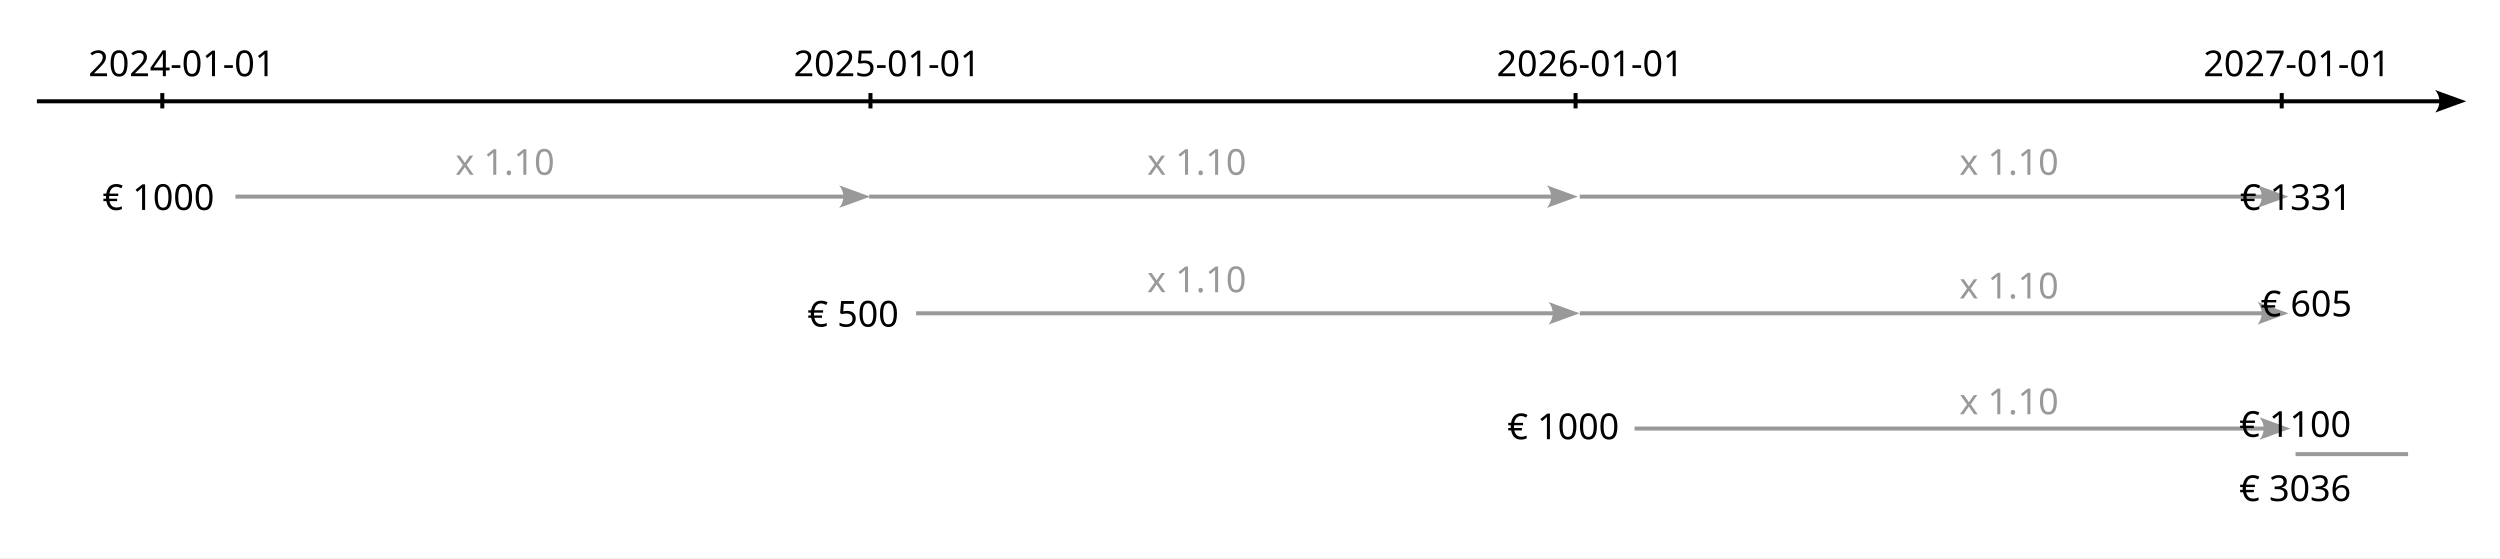
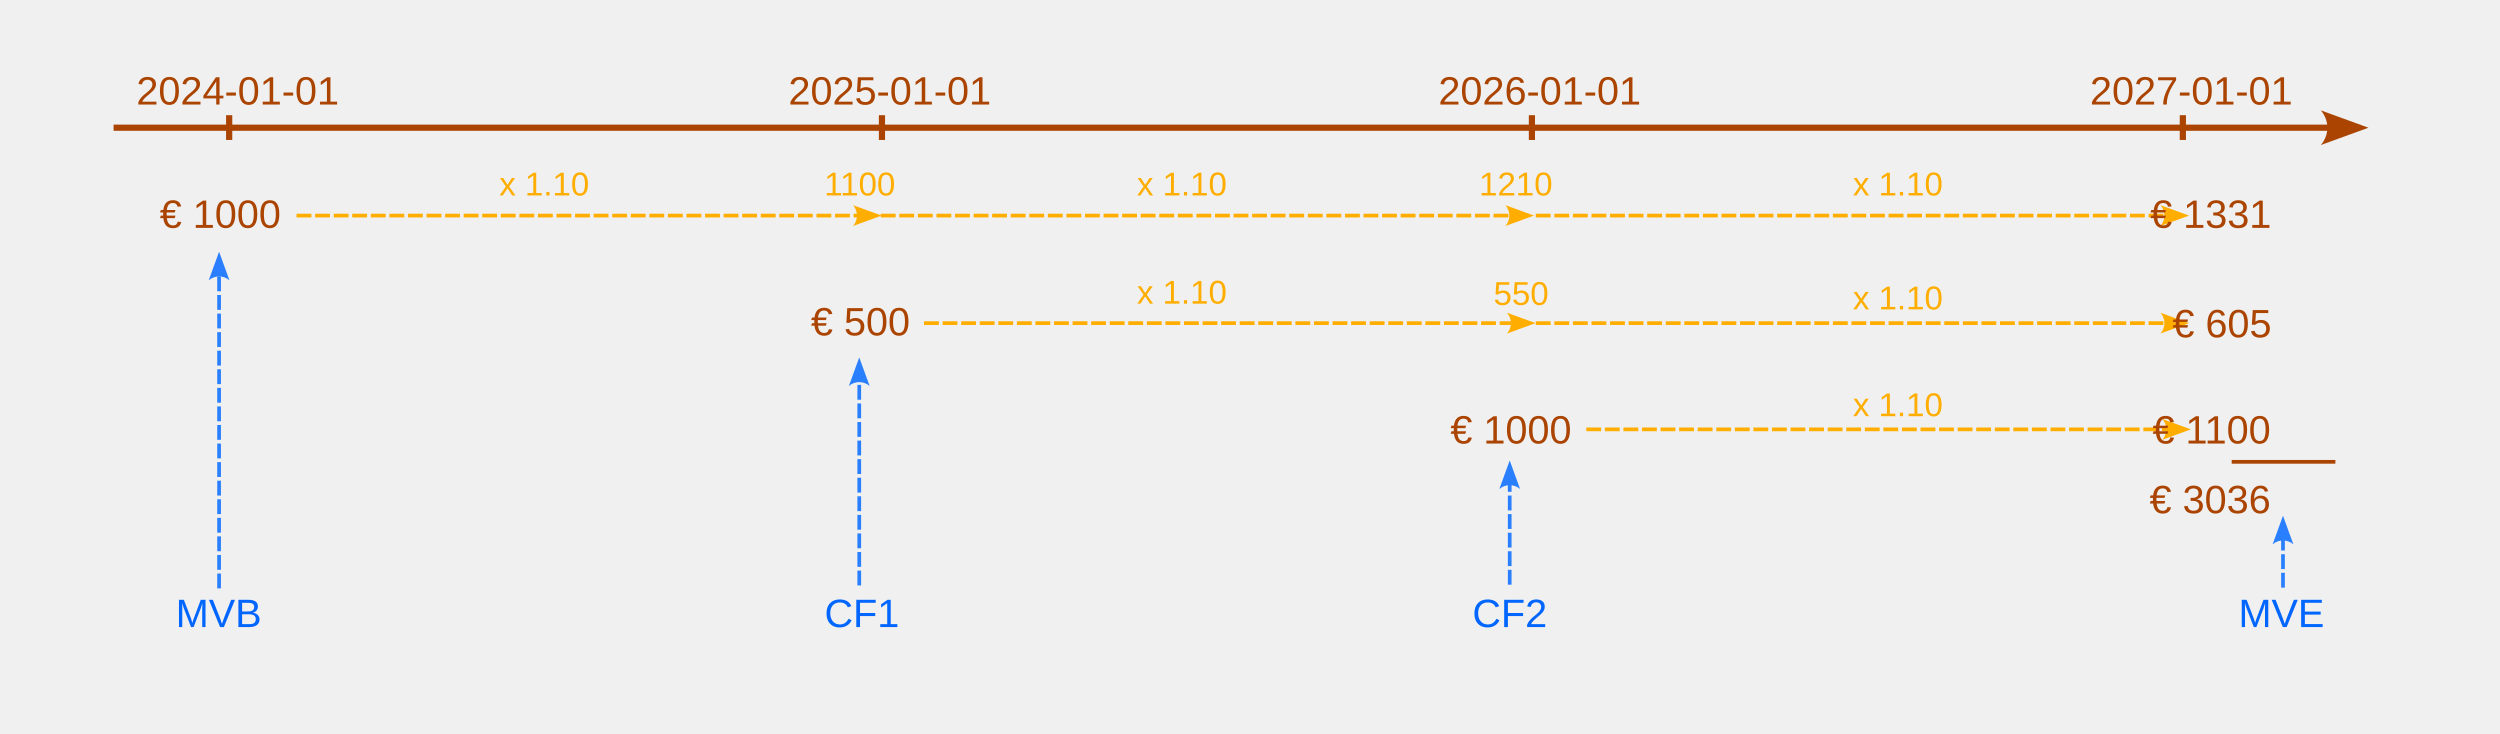
- <svg xmlns="http://www.w3.org/2000/svg" width="1861.733" height="415.776" viewBox="0 0 492.584 110.007" version="1.1" id="svg8" xml:space="preserve">
+ <svg xmlns="http://www.w3.org/2000/svg" width="2019.68" height="592.491" viewBox="0 0 534.374 156.763" version="1.1" id="svg8" xml:space="preserve">
  <defs id="defs2">
    <rect x="1847.779" y="820.145" width="1460.719" height="274.639" id="rect620" />
    <linearGradient id="linearGradient1038">
      <stop style="stop-color:#ff7f2a;stop-opacity:1;" offset="0" id="stop1036" />
    </linearGradient>
    <linearGradient id="linearGradient1030">
      <stop style="stop-color:#ff7f2a;stop-opacity:1;" offset="0" id="stop1026" />
      <stop style="stop-color:#ff7f2a;stop-opacity:0;" offset="1" id="stop1028" />
    </linearGradient>
    <linearGradient id="linearGradient1022">
      <stop style="stop-color:#ff0000;stop-opacity:1;" offset="0" id="stop1020" />
    </linearGradient>
    <marker style="overflow:visible" id="Arrow2" refX="0" refY="0" orient="auto-start-reverse" markerWidth="7.7" markerHeight="5.6" viewBox="0 0 7.7 5.6" preserveAspectRatio="xMidYMid">
      <path transform="scale(0.7)" d="M -2,-4 9,0 -2,4 c 2,-2.33 2,-5.66 0,-8 z" style="fill:context-stroke;fill-rule:evenodd;stroke:none" id="arrow2L" />
    </marker>
    <clipPath clipPathUnits="userSpaceOnUse" id="clipEmfPath1">
      <path d="M 0,0 H 499.559 V 205.113 H 0 Z" id="path131" />
    </clipPath>
    <marker style="overflow:visible" id="Arrow2-2" refX="0" refY="0" orient="auto-start-reverse" markerWidth="7.7" markerHeight="5.6" viewBox="0 0 7.7 5.6" preserveAspectRatio="xMidYMid">
      <path transform="scale(0.7)" d="M -2,-4 9,0 -2,4 c 2,-2.33 2,-5.66 0,-8 z" style="fill:context-stroke;fill-rule:evenodd;stroke:none" id="arrow2L-6" />
    </marker>
  </defs>
-   <g id="layer3" transform="translate(-10.7931,-8.326103)">
-     <rect style="font-variation-settings:normal;opacity:1;vector-effect:none;fill:#ffffff;fill-opacity:1;stroke:none;stroke-width:0.265;stroke-linecap:butt;stroke-linejoin:miter;stroke-miterlimit:4;stroke-dasharray:none;stroke-dashoffset:0;stroke-opacity:1;-inkscape-stroke:none;stop-color:#000000;stop-opacity:1" id="rect3572" width="492.584" height="110.007" x="10.793" y="8.326" />
-   </g>
-   <g id="layer4" transform="translate(-10.7931,-8.326103)">
-     <path style="fill:none;stroke:#000000;stroke-width:0.794;stroke-linecap:butt;stroke-linejoin:miter;stroke-dasharray:none;stroke-opacity:1;marker-end:url(#Arrow2-2)" d="M 18.064,28.284 H 491.715" id="path1452-6" />
-     <text xml:space="preserve" style="font-style:normal;font-variant:normal;font-weight:normal;font-stretch:normal;font-size:7.056px;line-height:125%;font-family:Calibri;-inkscape-font-specification:'Calibri, Normal';font-variant-ligatures:normal;font-variant-caps:normal;font-variant-numeric:normal;font-variant-east-asian:normal;text-align:start;letter-spacing:0px;word-spacing:0px;text-anchor:start;display:inline;fill:#000000;fill-opacity:1;stroke:none;stroke-width:0.265" x="28.205" y="23.338" id="text303-6">
-       <tspan x="28.205" y="23.338" id="tspan301-6" style="font-style:normal;font-variant:normal;font-weight:normal;font-stretch:normal;font-size:7.056px;font-family:Calibri;-inkscape-font-specification:'Calibri, Normal';font-variant-ligatures:normal;font-variant-caps:normal;font-variant-numeric:normal;font-variant-east-asian:normal;stroke-width:0.265">2024-01-01<tspan style="font-style:normal;font-variant:normal;font-weight:normal;font-stretch:normal;font-size:7.056px;font-family:Calibri;-inkscape-font-specification:'Calibri, Normal';font-variant-ligatures:normal;font-variant-caps:normal;font-variant-numeric:normal;font-variant-east-asian:normal;fill:#000000;stroke-width:0.265" id="tspan299-0" />
+   <g id="layer4" transform="translate(6.21338,-0.9864562)">
+     <path style="fill:none;stroke:#aa4400;stroke-width:1.323;stroke-linecap:butt;stroke-linejoin:miter;stroke-dasharray:none;stroke-opacity:1;marker-end:url(#Arrow2-2)" d="M 18.064,28.284 H 491.715" id="path1452-6" />
+     <text xml:space="preserve" style="font-style:normal;font-variant:normal;font-weight:normal;font-stretch:normal;font-size:8.467px;line-height:125%;font-family:Arial;-inkscape-font-specification:'Arial, Normal';font-variant-ligatures:normal;font-variant-caps:normal;font-variant-numeric:normal;font-variant-east-asian:normal;text-align:start;letter-spacing:0px;word-spacing:0px;text-anchor:start;display:inline;fill:#aa4400;fill-opacity:1;stroke:none;stroke-width:0.265" x="22.94" y="23.338" id="text303-6">
+       <tspan x="22.94" y="23.338" id="tspan301-6" style="font-style:normal;font-variant:normal;font-weight:normal;font-stretch:normal;font-size:8.467px;font-family:Arial;-inkscape-font-specification:'Arial, Normal';font-variant-ligatures:normal;font-variant-caps:normal;font-variant-numeric:normal;font-variant-east-asian:normal;fill:#aa4400;stroke-width:0.265">2024-01-01<tspan style="font-style:normal;font-variant:normal;font-weight:normal;font-stretch:normal;font-size:8.467px;font-family:Arial;-inkscape-font-specification:'Arial, Normal';font-variant-ligatures:normal;font-variant-caps:normal;font-variant-numeric:normal;font-variant-east-asian:normal;fill:#aa4400;stroke-width:0.265" id="tspan299-0" />
      </tspan>
    </text>
-     <text xml:space="preserve" style="font-style:normal;font-variant:normal;font-weight:normal;font-stretch:normal;font-size:7.056px;line-height:125%;font-family:Calibri;-inkscape-font-specification:'Calibri, Normal';font-variant-ligatures:normal;font-variant-caps:normal;font-variant-numeric:normal;font-variant-east-asian:normal;text-align:start;letter-spacing:0px;word-spacing:0px;text-anchor:start;display:inline;fill:#000000;fill-opacity:1;stroke:none;stroke-width:0.265" x="167.164" y="23.338" id="text2">
-       <tspan x="167.164" y="23.338" id="tspan2" style="font-style:normal;font-variant:normal;font-weight:normal;font-stretch:normal;font-size:7.056px;font-family:Calibri;-inkscape-font-specification:'Calibri, Normal';font-variant-ligatures:normal;font-variant-caps:normal;font-variant-numeric:normal;font-variant-east-asian:normal;stroke-width:0.265">2025-01-01</tspan>
+     <text xml:space="preserve" style="font-style:normal;font-variant:normal;font-weight:normal;font-stretch:normal;font-size:8.467px;line-height:125%;font-family:Arial;-inkscape-font-specification:'Arial, Normal';font-variant-ligatures:normal;font-variant-caps:normal;font-variant-numeric:normal;font-variant-east-asian:normal;text-align:start;letter-spacing:0px;word-spacing:0px;text-anchor:start;display:inline;fill:#aa4400;fill-opacity:1;stroke:none;stroke-width:0.265" x="162.319" y="23.338" id="text2">
+       <tspan x="162.319" y="23.338" id="tspan2" style="font-style:normal;font-variant:normal;font-weight:normal;font-stretch:normal;font-size:8.467px;font-family:Arial;-inkscape-font-specification:'Arial, Normal';font-variant-ligatures:normal;font-variant-caps:normal;font-variant-numeric:normal;font-variant-east-asian:normal;fill:#aa4400;stroke-width:0.265">2025-01-01</tspan>
    </text>
-     <text xml:space="preserve" style="font-style:normal;font-variant:normal;font-weight:normal;font-stretch:normal;font-size:7.056px;line-height:125%;font-family:Calibri;-inkscape-font-specification:'Calibri, Normal';font-variant-ligatures:normal;font-variant-caps:normal;font-variant-numeric:normal;font-variant-east-asian:normal;text-align:start;letter-spacing:0px;word-spacing:0px;text-anchor:start;display:inline;fill:#000000;fill-opacity:1;stroke:none;stroke-width:0.265" x="305.669" y="23.338" id="text3">
-       <tspan x="305.669" y="23.338" id="tspan3" style="font-style:normal;font-variant:normal;font-weight:normal;font-stretch:normal;font-size:7.056px;font-family:Calibri;-inkscape-font-specification:'Calibri, Normal';font-variant-ligatures:normal;font-variant-caps:normal;font-variant-numeric:normal;font-variant-east-asian:normal;stroke-width:0.265">2026-01-01</tspan>
+     <text xml:space="preserve" style="font-style:normal;font-variant:normal;font-weight:normal;font-stretch:normal;font-size:8.467px;line-height:125%;font-family:Arial;-inkscape-font-specification:'Arial, Normal';font-variant-ligatures:normal;font-variant-caps:normal;font-variant-numeric:normal;font-variant-east-asian:normal;text-align:start;letter-spacing:0px;word-spacing:0px;text-anchor:start;display:inline;fill:#aa4400;fill-opacity:1;stroke:none;stroke-width:0.265" x="301.246" y="23.338" id="text3">
+       <tspan x="301.246" y="23.338" id="tspan3" style="font-style:normal;font-variant:normal;font-weight:normal;font-stretch:normal;font-size:8.467px;font-family:Arial;-inkscape-font-specification:'Arial, Normal';font-variant-ligatures:normal;font-variant-caps:normal;font-variant-numeric:normal;font-variant-east-asian:normal;fill:#aa4400;stroke-width:0.265">2026-01-01</tspan>
    </text>
-     <text xml:space="preserve" style="font-style:normal;font-variant:normal;font-weight:normal;font-stretch:normal;font-size:7.056px;line-height:125%;font-family:Calibri;-inkscape-font-specification:'Calibri, Normal';font-variant-ligatures:normal;font-variant-caps:normal;font-variant-numeric:normal;font-variant-east-asian:normal;text-align:start;letter-spacing:0px;word-spacing:0px;text-anchor:start;display:inline;fill:#000000;fill-opacity:1;stroke:none;stroke-width:0.265" x="444.946" y="23.338" id="text4">
-       <tspan x="444.946" y="23.338" id="tspan4" style="font-style:normal;font-variant:normal;font-weight:normal;font-stretch:normal;font-size:7.056px;font-family:Calibri;-inkscape-font-specification:'Calibri, Normal';font-variant-ligatures:normal;font-variant-caps:normal;font-variant-numeric:normal;font-variant-east-asian:normal;stroke-width:0.265">2027-01-01</tspan>
+     <text xml:space="preserve" style="font-style:normal;font-variant:normal;font-weight:normal;font-stretch:normal;font-size:8.467px;line-height:125%;font-family:Arial;-inkscape-font-specification:'Arial, Normal';font-variant-ligatures:normal;font-variant-caps:normal;font-variant-numeric:normal;font-variant-east-asian:normal;text-align:start;letter-spacing:0px;word-spacing:0px;text-anchor:start;display:inline;fill:#aa4400;fill-opacity:1;stroke:none;stroke-width:0.265" x="440.523" y="23.338" id="text4">
+       <tspan x="440.523" y="23.338" id="tspan4" style="font-style:normal;font-variant:normal;font-weight:normal;font-stretch:normal;font-size:8.467px;font-family:Arial;-inkscape-font-specification:'Arial, Normal';font-variant-ligatures:normal;font-variant-caps:normal;font-variant-numeric:normal;font-variant-east-asian:normal;fill:#aa4400;stroke-width:0.265">2027-01-01</tspan>
    </text>
-     <path style="fill:none;stroke:#000000;stroke-width:0.794;stroke-linecap:butt;stroke-linejoin:miter;stroke-dasharray:none;stroke-opacity:1" d="m 42.772,26.662 v 3.024" id="path4" />
-     <path style="fill:none;stroke:#000000;stroke-width:0.794;stroke-linecap:butt;stroke-linejoin:miter;stroke-dasharray:none;stroke-opacity:1" d="m 182.305,26.662 v 3.024" id="path5" />
-     <path style="fill:none;stroke:#000000;stroke-width:0.794;stroke-linecap:butt;stroke-linejoin:miter;stroke-dasharray:none;stroke-opacity:1" d="m 321.232,26.662 v 3.024" id="path6" />
-     <path style="fill:none;stroke:#000000;stroke-width:0.794;stroke-linecap:butt;stroke-linejoin:miter;stroke-dasharray:none;stroke-opacity:1" d="m 460.37,26.662 v 3.024" id="path7" />
-     <text xml:space="preserve" style="font-style:normal;font-variant:normal;font-weight:normal;font-stretch:normal;font-size:7.056px;line-height:125%;font-family:Calibri;-inkscape-font-specification:'Calibri, Normal';font-variant-ligatures:normal;font-variant-caps:normal;font-variant-numeric:normal;font-variant-east-asian:normal;text-align:start;letter-spacing:0px;word-spacing:0px;text-anchor:start;display:inline;fill:#000000;fill-opacity:1;stroke:none;stroke-width:0.265" x="31.013" y="49.69" id="text8">
-       <tspan x="31.013" y="49.69" id="tspan8" style="font-style:normal;font-variant:normal;font-weight:normal;font-stretch:normal;font-size:7.056px;font-family:Calibri;-inkscape-font-specification:'Calibri, Normal';font-variant-ligatures:normal;font-variant-caps:normal;font-variant-numeric:normal;font-variant-east-asian:normal;stroke-width:0.265">€ 1000</tspan>
+     <path style="fill:none;stroke:#aa4400;stroke-width:1.323;stroke-linecap:butt;stroke-linejoin:miter;stroke-dasharray:none;stroke-opacity:1" d="m 42.772,25.609 v 5.292" id="path4" />
+     <path style="fill:none;stroke:#aa4400;stroke-width:1.323;stroke-linecap:butt;stroke-linejoin:miter;stroke-dasharray:none;stroke-opacity:1" d="m 182.305,25.609 v 5.292" id="path5" />
+     <path style="fill:none;stroke:#aa4400;stroke-width:1.323;stroke-linecap:butt;stroke-linejoin:miter;stroke-dasharray:none;stroke-opacity:1" d="m 321.232,25.609 v 5.292" id="path6" />
+     <path style="fill:none;stroke:#aa4400;stroke-width:1.323;stroke-linecap:butt;stroke-linejoin:miter;stroke-dasharray:none;stroke-opacity:1" d="m 460.37,25.609 v 5.292" id="path7" />
+     <text xml:space="preserve" style="font-style:normal;font-variant:normal;font-weight:normal;font-stretch:normal;font-size:8.467px;line-height:125%;font-family:Arial;-inkscape-font-specification:'Arial, Normal';font-variant-ligatures:normal;font-variant-caps:normal;font-variant-numeric:normal;font-variant-east-asian:normal;text-align:start;letter-spacing:0px;word-spacing:0px;text-anchor:start;display:inline;fill:#aa4400;fill-opacity:1;stroke:none;stroke-width:0.265" x="27.929" y="49.69" id="text8">
+       <tspan x="27.929" y="49.69" id="tspan8" style="font-style:normal;font-variant:normal;font-weight:normal;font-stretch:normal;font-size:8.467px;font-family:Arial;-inkscape-font-specification:'Arial, Normal';font-variant-ligatures:normal;font-variant-caps:normal;font-variant-numeric:normal;font-variant-east-asian:normal;fill:#aa4400;fill-opacity:1;stroke-width:0.265">€ 1000</tspan>
    </text>
-     <path style="fill:none;stroke:#999999;stroke-width:0.794;stroke-linecap:butt;stroke-linejoin:miter;stroke-dasharray:none;stroke-opacity:1;marker-end:url(#Arrow2-2)" d="M 57.173,47.067 H 177.243" id="path8" />
-     <path style="fill:none;stroke:#999999;stroke-width:0.794;stroke-linecap:butt;stroke-linejoin:miter;stroke-dasharray:none;stroke-opacity:1;marker-end:url(#Arrow2-2)" d="M 182.046,47.067 H 316.685" id="path9" />
-     <path style="fill:none;stroke:#999999;stroke-width:0.794;stroke-linecap:butt;stroke-linejoin:miter;stroke-dasharray:none;stroke-opacity:1;marker-end:url(#Arrow2-2)" d="M 322.06,47.067 H 456.699" id="path10" />
-     <text xml:space="preserve" style="font-style:normal;font-variant:normal;font-weight:normal;font-stretch:normal;font-size:7.056px;line-height:125%;font-family:Calibri;-inkscape-font-specification:'Calibri, Normal';font-variant-ligatures:normal;font-variant-caps:normal;font-variant-numeric:normal;font-variant-east-asian:normal;text-align:start;letter-spacing:0px;word-spacing:0px;text-anchor:start;display:inline;fill:#000000;fill-opacity:1;stroke:none;stroke-width:0.265" x="169.893" y="72.678" id="text10">
-       <tspan x="169.893" y="72.678" id="tspan10" style="font-style:normal;font-variant:normal;font-weight:normal;font-stretch:normal;font-size:7.056px;font-family:Calibri;-inkscape-font-specification:'Calibri, Normal';font-variant-ligatures:normal;font-variant-caps:normal;font-variant-numeric:normal;font-variant-east-asian:normal;stroke-width:0.265">€ 500</tspan>
+     <path style="fill:none;stroke:#ffae00;stroke-width:0.794;stroke-linecap:butt;stroke-linejoin:miter;stroke-dasharray:3.175, 0.794;stroke-dashoffset:0;stroke-opacity:1;marker-end:url(#Arrow2-2)" d="M 57.173,47.067 H 177.243" id="path8" />
+     <path style="fill:none;stroke:#ffae00;stroke-width:0.794;stroke-linecap:butt;stroke-linejoin:miter;stroke-dasharray:3.175, 0.794;stroke-dashoffset:0;stroke-opacity:1;marker-end:url(#Arrow2-2)" d="M 182.046,47.067 H 316.685" id="path9" />
+     <path style="fill:none;stroke:#ffae00;stroke-width:0.794;stroke-linecap:butt;stroke-linejoin:miter;stroke-dasharray:3.175, 0.794;stroke-dashoffset:0;stroke-opacity:1;marker-end:url(#Arrow2-2)" d="M 322.06,47.067 H 456.699" id="path10" />
+     <text xml:space="preserve" style="font-style:normal;font-variant:normal;font-weight:normal;font-stretch:normal;font-size:8.467px;line-height:125%;font-family:Arial;-inkscape-font-specification:'Arial, Normal';font-variant-ligatures:normal;font-variant-caps:normal;font-variant-numeric:normal;font-variant-east-asian:normal;text-align:start;letter-spacing:0px;word-spacing:0px;text-anchor:start;display:inline;fill:#aa4400;fill-opacity:1;stroke:none;stroke-width:0.265" x="167.118" y="72.678" id="text10">
+       <tspan x="167.118" y="72.678" id="tspan10" style="font-style:normal;font-variant:normal;font-weight:normal;font-stretch:normal;font-size:8.467px;font-family:Arial;-inkscape-font-specification:'Arial, Normal';font-variant-ligatures:normal;font-variant-caps:normal;font-variant-numeric:normal;font-variant-east-asian:normal;fill:#aa4400;stroke-width:0.265">€ 500</tspan>
    </text>
-     <path style="fill:none;stroke:#999999;stroke-width:0.794;stroke-linecap:butt;stroke-linejoin:miter;stroke-dasharray:none;stroke-opacity:1;marker-end:url(#Arrow2-2)" d="M 191.297,70.055 H 317.016" id="path11" />
-     <path style="fill:none;stroke:#999999;stroke-width:0.794;stroke-linecap:butt;stroke-linejoin:miter;stroke-dasharray:none;stroke-opacity:1;marker-end:url(#Arrow2-2)" d="M 322.06,70.055 H 456.699" id="path12" />
-     <text xml:space="preserve" style="font-style:normal;font-variant:normal;font-weight:normal;font-stretch:normal;font-size:7.056px;line-height:125%;font-family:Calibri;-inkscape-font-specification:'Calibri, Normal';font-variant-ligatures:normal;font-variant-caps:normal;font-variant-numeric:normal;font-variant-east-asian:normal;text-align:start;letter-spacing:0px;word-spacing:0px;text-anchor:start;display:inline;fill:#000000;fill-opacity:1;stroke:none;stroke-width:0.265" x="307.808" y="94.863" id="text12">
-       <tspan x="307.808" y="94.863" id="tspan12" style="font-style:normal;font-variant:normal;font-weight:normal;font-stretch:normal;font-size:7.056px;font-family:Calibri;-inkscape-font-specification:'Calibri, Normal';font-variant-ligatures:normal;font-variant-caps:normal;font-variant-numeric:normal;font-variant-east-asian:normal;stroke-width:0.265">€ 1000</tspan>
+     <path style="fill:none;stroke:#ffae00;stroke-width:0.794;stroke-linecap:butt;stroke-linejoin:miter;stroke-dasharray:3.175, 0.794;stroke-dashoffset:0;stroke-opacity:1;marker-end:url(#Arrow2-2)" d="M 191.297,70.055 H 317.016" id="path11" />
+     <path style="fill:none;stroke:#ffae00;stroke-width:0.794;stroke-linecap:butt;stroke-linejoin:miter;stroke-dasharray:3.175, 0.794;stroke-dashoffset:0;stroke-opacity:1;marker-end:url(#Arrow2-2)" d="M 322.06,70.055 H 456.699" id="path12" />
+     <text xml:space="preserve" style="font-style:normal;font-variant:normal;font-weight:normal;font-stretch:normal;font-size:8.467px;line-height:125%;font-family:Arial;-inkscape-font-specification:'Arial, Normal';font-variant-ligatures:normal;font-variant-caps:normal;font-variant-numeric:normal;font-variant-east-asian:normal;text-align:start;letter-spacing:0px;word-spacing:0px;text-anchor:start;display:inline;fill:#aa4400;fill-opacity:1;stroke:none;stroke-width:0.265" x="303.799" y="95.788" id="text12">
+       <tspan x="303.799" y="95.788" id="tspan12" style="font-style:normal;font-variant:normal;font-weight:normal;font-stretch:normal;font-size:8.467px;font-family:Arial;-inkscape-font-specification:'Arial, Normal';font-variant-ligatures:normal;font-variant-caps:normal;font-variant-numeric:normal;font-variant-east-asian:normal;fill:#aa4400;stroke-width:0.265">€ 1000</tspan>
    </text>
-     <path style="fill:none;stroke:#999999;stroke-width:0.794;stroke-linecap:butt;stroke-linejoin:miter;stroke-dasharray:none;stroke-opacity:1;marker-end:url(#Arrow2-2)" d="M 332.853,92.763 H 457.092" id="path13" />
-     <text xml:space="preserve" style="font-size:6.35px;line-height:94.25;font-family:Arial;-inkscape-font-specification:Arial;letter-spacing:0px;word-spacing:0px;stroke-width:0.265" x="318.747" y="103.726" id="text13">
-       <tspan id="tspan13" style="stroke-width:0.265" x="318.747" y="103.726" />
+     <path style="fill:none;stroke:#ffae00;stroke-width:0.794;stroke-linecap:butt;stroke-linejoin:miter;stroke-dasharray:3.175, 0.794;stroke-dashoffset:0;stroke-opacity:1;marker-end:url(#Arrow2-2)" d="M 332.853,92.763 H 457.092" id="path13" />
+     <text xml:space="preserve" style="font-style:normal;font-variant:normal;font-weight:normal;font-stretch:normal;font-size:8.467px;line-height:94.25;font-family:Arial;-inkscape-font-specification:'Arial, Normal';font-variant-ligatures:normal;font-variant-caps:normal;font-variant-numeric:normal;font-variant-east-asian:normal;letter-spacing:0px;word-spacing:0px;fill:#aa4400;stroke-width:0.265" x="318.747" y="103.726" id="text13">
+       <tspan id="tspan13" style="font-style:normal;font-variant:normal;font-weight:normal;font-stretch:normal;font-size:8.467px;font-family:Arial;-inkscape-font-specification:'Arial, Normal';font-variant-ligatures:normal;font-variant-caps:normal;font-variant-numeric:normal;font-variant-east-asian:normal;fill:#aa4400;stroke-width:0.265" x="318.747" y="103.726" />
    </text>
-     <text xml:space="preserve" style="font-style:normal;font-variant:normal;font-weight:normal;font-stretch:normal;font-size:7.056px;line-height:125%;font-family:Calibri;-inkscape-font-specification:'Calibri, Normal';font-variant-ligatures:normal;font-variant-caps:normal;font-variant-numeric:normal;font-variant-east-asian:normal;text-align:start;letter-spacing:0px;word-spacing:0px;text-anchor:start;display:inline;fill:#000000;fill-opacity:1;stroke:none;stroke-width:0.265" x="502.286" y="49.69" id="text14">
-       <tspan x="483.338" y="49.69" id="tspan14" style="font-style:normal;font-variant:normal;font-weight:normal;font-stretch:normal;font-size:7.056px;font-family:Calibri;-inkscape-font-specification:'Calibri, Normal';font-variant-ligatures:normal;font-variant-caps:normal;font-variant-numeric:normal;font-variant-east-asian:normal;text-align:end;text-anchor:end;stroke-width:0.265">€ 1331</tspan>
+     <text xml:space="preserve" style="font-style:normal;font-variant:normal;font-weight:normal;font-stretch:normal;font-size:8.467px;line-height:125%;font-family:Arial;-inkscape-font-specification:'Arial, Normal';font-variant-ligatures:normal;font-variant-caps:normal;font-variant-numeric:normal;font-variant-east-asian:normal;text-align:start;letter-spacing:0px;word-spacing:0px;text-anchor:start;display:inline;fill:#aa4400;fill-opacity:1;stroke:none;stroke-width:0.265" x="509.996" y="49.69" id="text14">
+       <tspan x="491.048" y="49.69" id="tspan14" style="font-style:normal;font-variant:normal;font-weight:normal;font-stretch:normal;font-size:8.467px;font-family:Arial;-inkscape-font-specification:'Arial, Normal';font-variant-ligatures:normal;font-variant-caps:normal;font-variant-numeric:normal;font-variant-east-asian:normal;text-align:end;text-anchor:end;fill:#aa4400;stroke-width:0.265">€ 1331</tspan>
    </text>
-     <text xml:space="preserve" style="font-style:normal;font-variant:normal;font-weight:normal;font-stretch:normal;font-size:7.056px;line-height:125%;font-family:Calibri;-inkscape-font-specification:'Calibri, Normal';font-variant-ligatures:normal;font-variant-caps:normal;font-variant-numeric:normal;font-variant-east-asian:normal;text-align:start;letter-spacing:0px;word-spacing:0px;text-anchor:start;display:inline;fill:#999999;fill-opacity:1;stroke:none;stroke-width:0.265" x="100.509" y="42.765" id="text15">
-       <tspan x="100.509" y="42.765" id="tspan15" style="font-style:normal;font-variant:normal;font-weight:normal;font-stretch:normal;font-size:7.056px;font-family:Calibri;-inkscape-font-specification:'Calibri, Normal';font-variant-ligatures:normal;font-variant-caps:normal;font-variant-numeric:normal;font-variant-east-asian:normal;fill:#999999;stroke-width:0.265">x 1.10</tspan>
+     <text xml:space="preserve" style="font-style:normal;font-variant:normal;font-weight:normal;font-stretch:normal;font-size:7.056px;line-height:125%;font-family:Arial;-inkscape-font-specification:'Arial, Normal';font-variant-ligatures:normal;font-variant-caps:normal;font-variant-numeric:normal;font-variant-east-asian:normal;text-align:start;letter-spacing:0px;word-spacing:0px;text-anchor:start;display:inline;fill:#ffae00;fill-opacity:1;stroke:none;stroke-width:0.265" x="100.509" y="42.765" id="text15">
+       <tspan x="100.509" y="42.765" id="tspan15" style="font-style:normal;font-variant:normal;font-weight:normal;font-stretch:normal;font-size:7.056px;font-family:Arial;-inkscape-font-specification:'Arial, Normal';font-variant-ligatures:normal;font-variant-caps:normal;font-variant-numeric:normal;font-variant-east-asian:normal;fill:#ffae00;fill-opacity:1;stroke-width:0.265">x 1.10</tspan>
    </text>
-     <text xml:space="preserve" style="font-style:normal;font-variant:normal;font-weight:normal;font-stretch:normal;font-size:7.056px;line-height:125%;font-family:Calibri;-inkscape-font-specification:'Calibri, Normal';font-variant-ligatures:normal;font-variant-caps:normal;font-variant-numeric:normal;font-variant-east-asian:normal;text-align:start;letter-spacing:0px;word-spacing:0px;text-anchor:start;display:inline;fill:#999999;fill-opacity:1;stroke:none;stroke-width:0.265" x="236.81" y="42.765" id="text16">
-       <tspan x="236.81" y="42.765" id="tspan16" style="font-style:normal;font-variant:normal;font-weight:normal;font-stretch:normal;font-size:7.056px;font-family:Calibri;-inkscape-font-specification:'Calibri, Normal';font-variant-ligatures:normal;font-variant-caps:normal;font-variant-numeric:normal;font-variant-east-asian:normal;fill:#999999;stroke-width:0.265">x 1.10</tspan>
+     <text xml:space="preserve" style="font-style:normal;font-variant:normal;font-weight:normal;font-stretch:normal;font-size:7.056px;line-height:125%;font-family:Arial;-inkscape-font-specification:'Arial, Normal';font-variant-ligatures:normal;font-variant-caps:normal;font-variant-numeric:normal;font-variant-east-asian:normal;text-align:start;letter-spacing:0px;word-spacing:0px;text-anchor:start;display:inline;fill:#ffae00;fill-opacity:1;stroke:none;stroke-width:0.265" x="236.81" y="42.765" id="text16">
+       <tspan x="236.81" y="42.765" id="tspan16" style="font-style:normal;font-variant:normal;font-weight:normal;font-stretch:normal;font-size:7.056px;font-family:Arial;-inkscape-font-specification:'Arial, Normal';font-variant-ligatures:normal;font-variant-caps:normal;font-variant-numeric:normal;font-variant-east-asian:normal;fill:#ffae00;fill-opacity:1;stroke-width:0.265">x 1.10</tspan>
    </text>
-     <text xml:space="preserve" style="font-style:normal;font-variant:normal;font-weight:normal;font-stretch:normal;font-size:7.056px;line-height:125%;font-family:Calibri;-inkscape-font-specification:'Calibri, Normal';font-variant-ligatures:normal;font-variant-caps:normal;font-variant-numeric:normal;font-variant-east-asian:normal;text-align:start;letter-spacing:0px;word-spacing:0px;text-anchor:start;display:inline;fill:#999999;fill-opacity:1;stroke:none;stroke-width:0.265" x="396.856" y="42.765" id="text17">
-       <tspan x="396.856" y="42.765" id="tspan17" style="font-style:normal;font-variant:normal;font-weight:normal;font-stretch:normal;font-size:7.056px;font-family:Calibri;-inkscape-font-specification:'Calibri, Normal';font-variant-ligatures:normal;font-variant-caps:normal;font-variant-numeric:normal;font-variant-east-asian:normal;fill:#999999;stroke-width:0.265">x 1.10</tspan>
+     <text xml:space="preserve" style="font-style:normal;font-variant:normal;font-weight:normal;font-stretch:normal;font-size:7.056px;line-height:125%;font-family:Arial;-inkscape-font-specification:'Arial, Normal';font-variant-ligatures:normal;font-variant-caps:normal;font-variant-numeric:normal;font-variant-east-asian:normal;text-align:start;letter-spacing:0px;word-spacing:0px;text-anchor:start;display:inline;fill:#ffae00;fill-opacity:1;stroke:none;stroke-width:0.265" x="389.848" y="42.765" id="text17">
+       <tspan x="389.848" y="42.765" id="tspan17" style="font-style:normal;font-variant:normal;font-weight:normal;font-stretch:normal;font-size:7.056px;font-family:Arial;-inkscape-font-specification:'Arial, Normal';font-variant-ligatures:normal;font-variant-caps:normal;font-variant-numeric:normal;font-variant-east-asian:normal;fill:#ffae00;fill-opacity:1;stroke-width:0.265">x 1.10</tspan>
    </text>
-     <text xml:space="preserve" style="font-style:normal;font-variant:normal;font-weight:normal;font-stretch:normal;font-size:7.056px;line-height:125%;font-family:Calibri;-inkscape-font-specification:'Calibri, Normal';font-variant-ligatures:normal;font-variant-caps:normal;font-variant-numeric:normal;font-variant-east-asian:normal;text-align:start;letter-spacing:0px;word-spacing:0px;text-anchor:start;display:inline;fill:#999999;fill-opacity:1;stroke:none;stroke-width:0.265" x="236.81" y="65.893" id="text18">
-       <tspan x="236.81" y="65.893" id="tspan18" style="font-style:normal;font-variant:normal;font-weight:normal;font-stretch:normal;font-size:7.056px;font-family:Calibri;-inkscape-font-specification:'Calibri, Normal';font-variant-ligatures:normal;font-variant-caps:normal;font-variant-numeric:normal;font-variant-east-asian:normal;fill:#999999;stroke-width:0.265">x 1.10</tspan>
+     <text xml:space="preserve" style="font-style:normal;font-variant:normal;font-weight:normal;font-stretch:normal;font-size:7.056px;line-height:125%;font-family:Arial;-inkscape-font-specification:'Arial, Normal';font-variant-ligatures:normal;font-variant-caps:normal;font-variant-numeric:normal;font-variant-east-asian:normal;text-align:start;letter-spacing:0px;word-spacing:0px;text-anchor:start;display:inline;fill:#ffae00;fill-opacity:1;stroke:none;stroke-width:0.265" x="236.81" y="65.893" id="text18">
+       <tspan x="236.81" y="65.893" id="tspan18" style="font-style:normal;font-variant:normal;font-weight:normal;font-stretch:normal;font-size:7.056px;font-family:Arial;-inkscape-font-specification:'Arial, Normal';font-variant-ligatures:normal;font-variant-caps:normal;font-variant-numeric:normal;font-variant-east-asian:normal;fill:#ffae00;fill-opacity:1;stroke-width:0.265">x 1.10</tspan>
    </text>
-     <text xml:space="preserve" style="font-style:normal;font-variant:normal;font-weight:normal;font-stretch:normal;font-size:7.056px;line-height:125%;font-family:Calibri;-inkscape-font-specification:'Calibri, Normal';font-variant-ligatures:normal;font-variant-caps:normal;font-variant-numeric:normal;font-variant-east-asian:normal;text-align:start;letter-spacing:0px;word-spacing:0px;text-anchor:start;display:inline;fill:#999999;fill-opacity:1;stroke:none;stroke-width:0.265" x="396.856" y="67.127" id="text19">
-       <tspan x="396.856" y="67.127" id="tspan19" style="font-style:normal;font-variant:normal;font-weight:normal;font-stretch:normal;font-size:7.056px;font-family:Calibri;-inkscape-font-specification:'Calibri, Normal';font-variant-ligatures:normal;font-variant-caps:normal;font-variant-numeric:normal;font-variant-east-asian:normal;fill:#999999;stroke-width:0.265">x 1.10</tspan>
+     <text xml:space="preserve" style="font-style:normal;font-variant:normal;font-weight:normal;font-stretch:normal;font-size:7.056px;line-height:125%;font-family:Arial;-inkscape-font-specification:'Arial, Normal';font-variant-ligatures:normal;font-variant-caps:normal;font-variant-numeric:normal;font-variant-east-asian:normal;text-align:start;letter-spacing:0px;word-spacing:0px;text-anchor:start;display:inline;fill:#ffae00;fill-opacity:1;stroke:none;stroke-width:0.265" x="389.848" y="67.127" id="text19">
+       <tspan x="389.848" y="67.127" id="tspan19" style="font-style:normal;font-variant:normal;font-weight:normal;font-stretch:normal;font-size:7.056px;font-family:Arial;-inkscape-font-specification:'Arial, Normal';font-variant-ligatures:normal;font-variant-caps:normal;font-variant-numeric:normal;font-variant-east-asian:normal;fill:#ffae00;fill-opacity:1;stroke-width:0.265">x 1.10</tspan>
    </text>
-     <text xml:space="preserve" style="font-style:normal;font-variant:normal;font-weight:normal;font-stretch:normal;font-size:7.056px;line-height:125%;font-family:Calibri;-inkscape-font-specification:'Calibri, Normal';font-variant-ligatures:normal;font-variant-caps:normal;font-variant-numeric:normal;font-variant-east-asian:normal;text-align:start;letter-spacing:0px;word-spacing:0px;text-anchor:start;display:inline;fill:#999999;fill-opacity:1;stroke:none;stroke-width:0.265" x="396.856" y="89.947" id="text20">
-       <tspan x="396.856" y="89.947" id="tspan20" style="font-style:normal;font-variant:normal;font-weight:normal;font-stretch:normal;font-size:7.056px;font-family:Calibri;-inkscape-font-specification:'Calibri, Normal';font-variant-ligatures:normal;font-variant-caps:normal;font-variant-numeric:normal;font-variant-east-asian:normal;fill:#999999;stroke-width:0.265">x 1.10</tspan>
+     <text xml:space="preserve" style="font-style:normal;font-variant:normal;font-weight:normal;font-stretch:normal;font-size:7.056px;line-height:125%;font-family:Arial;-inkscape-font-specification:'Arial, Normal';font-variant-ligatures:normal;font-variant-caps:normal;font-variant-numeric:normal;font-variant-east-asian:normal;text-align:start;letter-spacing:0px;word-spacing:0px;text-anchor:start;display:inline;fill:#ffae00;fill-opacity:1;stroke:none;stroke-width:0.265" x="389.848" y="89.947" id="text20">
+       <tspan x="389.848" y="89.947" id="tspan20" style="font-style:normal;font-variant:normal;font-weight:normal;font-stretch:normal;font-size:7.056px;font-family:Arial;-inkscape-font-specification:'Arial, Normal';font-variant-ligatures:normal;font-variant-caps:normal;font-variant-numeric:normal;font-variant-east-asian:normal;fill:#ffae00;fill-opacity:1;stroke-width:0.265">x 1.10</tspan>
    </text>
-     <text xml:space="preserve" style="font-style:normal;font-variant:normal;font-weight:normal;font-stretch:normal;font-size:7.056px;line-height:125%;font-family:Calibri;-inkscape-font-specification:'Calibri, Normal';font-variant-ligatures:normal;font-variant-caps:normal;font-variant-numeric:normal;font-variant-east-asian:normal;text-align:start;letter-spacing:0px;word-spacing:0px;text-anchor:start;display:inline;fill:#000000;fill-opacity:1;stroke:none;stroke-width:0.265" x="498.71" y="70.659" id="text21">
-       <tspan x="483.369" y="70.659" id="tspan21" style="font-style:normal;font-variant:normal;font-weight:normal;font-stretch:normal;font-size:7.056px;font-family:Calibri;-inkscape-font-specification:'Calibri, Normal';font-variant-ligatures:normal;font-variant-caps:normal;font-variant-numeric:normal;font-variant-east-asian:normal;text-align:end;text-anchor:end;stroke-width:0.265">€ 605</tspan>
+     <text xml:space="preserve" style="font-style:normal;font-variant:normal;font-weight:normal;font-stretch:normal;font-size:8.467px;line-height:125%;font-family:Arial;-inkscape-font-specification:'Arial, Normal';font-variant-ligatures:normal;font-variant-caps:normal;font-variant-numeric:normal;font-variant-east-asian:normal;text-align:start;letter-spacing:0px;word-spacing:0px;text-anchor:start;display:inline;fill:#aa4400;fill-opacity:1;stroke:none;stroke-width:0.265" x="506.42" y="73.085" id="text21">
+       <tspan x="491.079" y="73.085" id="tspan21" style="font-style:normal;font-variant:normal;font-weight:normal;font-stretch:normal;font-size:8.467px;font-family:Arial;-inkscape-font-specification:'Arial, Normal';font-variant-ligatures:normal;font-variant-caps:normal;font-variant-numeric:normal;font-variant-east-asian:normal;text-align:end;text-anchor:end;fill:#aa4400;stroke-width:0.265">€ 605</tspan>
    </text>
-     <text xml:space="preserve" style="font-style:normal;font-variant:normal;font-weight:normal;font-stretch:normal;font-size:7.056px;line-height:125%;font-family:Calibri;-inkscape-font-specification:'Calibri, Normal';font-variant-ligatures:normal;font-variant-caps:normal;font-variant-numeric:normal;font-variant-east-asian:normal;text-align:start;letter-spacing:0px;word-spacing:0px;text-anchor:start;display:inline;fill:#000000;fill-opacity:1;stroke:none;stroke-width:0.265" x="502.286" y="94.404" id="text22">
-       <tspan x="483.201" y="94.404" id="tspan22" style="font-style:normal;font-variant:normal;font-weight:normal;font-stretch:normal;font-size:7.056px;font-family:Calibri;-inkscape-font-specification:'Calibri, Normal';font-variant-ligatures:normal;font-variant-caps:normal;font-variant-numeric:normal;font-variant-east-asian:normal;text-align:end;text-anchor:end;stroke-width:0.265">€ 1100</tspan>
+     <text xml:space="preserve" style="font-style:normal;font-variant:normal;font-weight:normal;font-stretch:normal;font-size:8.467px;line-height:125%;font-family:Arial;-inkscape-font-specification:'Arial, Normal';font-variant-ligatures:normal;font-variant-caps:normal;font-variant-numeric:normal;font-variant-east-asian:normal;text-align:start;letter-spacing:0px;word-spacing:0px;text-anchor:start;display:inline;fill:#aa4400;fill-opacity:1;stroke:none;stroke-width:0.265" x="509.996" y="95.788" id="text22">
+       <tspan x="490.91" y="95.788" id="tspan22" style="font-style:normal;font-variant:normal;font-weight:normal;font-stretch:normal;font-size:8.467px;font-family:Arial;-inkscape-font-specification:'Arial, Normal';font-variant-ligatures:normal;font-variant-caps:normal;font-variant-numeric:normal;font-variant-east-asian:normal;text-align:end;text-anchor:end;fill:#aa4400;stroke-width:0.265">€ 1100</tspan>
    </text>
-     <path style="fill:none;stroke:#999999;stroke-width:0.794;stroke-linecap:butt;stroke-linejoin:miter;stroke-dasharray:none;stroke-opacity:1" d="m 463.097,97.802 h 22.168" id="path22" />
-     <text xml:space="preserve" style="font-style:normal;font-variant:normal;font-weight:normal;font-stretch:normal;font-size:7.056px;line-height:125%;font-family:Calibri;-inkscape-font-specification:'Calibri, Normal';font-variant-ligatures:normal;font-variant-caps:normal;font-variant-numeric:normal;font-variant-east-asian:normal;text-align:start;letter-spacing:0px;word-spacing:0px;text-anchor:start;display:inline;fill:#000000;fill-opacity:1;stroke:none;stroke-width:0.265" x="502.286" y="107.047" id="text23">
-       <tspan x="483.201" y="107.047" id="tspan23" style="font-style:normal;font-variant:normal;font-weight:normal;font-stretch:normal;font-size:7.056px;font-family:Calibri;-inkscape-font-specification:'Calibri, Normal';font-variant-ligatures:normal;font-variant-caps:normal;font-variant-numeric:normal;font-variant-east-asian:normal;text-align:end;text-anchor:end;stroke-width:0.265">€ 3036</tspan>
+     <path style="fill:none;stroke:#aa4400;stroke-width:0.794;stroke-linecap:butt;stroke-linejoin:miter;stroke-dasharray:none;stroke-opacity:1" d="m 470.807,99.701 h 22.168" id="path22" />
+     <text xml:space="preserve" style="font-style:normal;font-variant:normal;font-weight:normal;font-stretch:normal;font-size:8.467px;line-height:125%;font-family:Arial;-inkscape-font-specification:'Arial, Normal';font-variant-ligatures:normal;font-variant-caps:normal;font-variant-numeric:normal;font-variant-east-asian:normal;text-align:start;letter-spacing:0px;word-spacing:0px;text-anchor:start;display:inline;fill:#aa4400;fill-opacity:1;stroke:none;stroke-width:0.265" x="509.996" y="110.687" id="text23">
+       <tspan x="490.91" y="110.687" id="tspan23" style="font-style:normal;font-variant:normal;font-weight:normal;font-stretch:normal;font-size:8.467px;font-family:Arial;-inkscape-font-specification:'Arial, Normal';font-variant-ligatures:normal;font-variant-caps:normal;font-variant-numeric:normal;font-variant-east-asian:normal;text-align:end;text-anchor:end;fill:#aa4400;stroke-width:0.265">€ 3036</tspan>
+     </text>
+     <text xml:space="preserve" style="font-style:normal;font-variant:normal;font-weight:normal;font-stretch:normal;font-size:8.467px;line-height:125%;font-family:Arial;-inkscape-font-specification:'Arial, Normal';font-variant-ligatures:normal;font-variant-caps:normal;font-variant-numeric:normal;font-variant-east-asian:normal;text-align:start;letter-spacing:0px;word-spacing:0px;text-anchor:start;display:inline;fill:#0066ff;fill-opacity:1;stroke:none;stroke-width:0.265" x="31.354" y="135.025" id="text1">
+       <tspan x="31.354" y="135.025" id="tspan1" style="font-style:normal;font-variant:normal;font-weight:normal;font-stretch:normal;font-size:8.467px;font-family:Arial;-inkscape-font-specification:'Arial, Normal';font-variant-ligatures:normal;font-variant-caps:normal;font-variant-numeric:normal;font-variant-east-asian:normal;fill:#0066ff;fill-opacity:1;stroke-width:0.265">MVB</tspan>
+     </text>
+     <text xml:space="preserve" style="font-style:normal;font-variant:normal;font-weight:normal;font-stretch:normal;font-size:8.467px;line-height:125%;font-family:Arial;-inkscape-font-specification:'Arial, Normal';font-variant-ligatures:normal;font-variant-caps:normal;font-variant-numeric:normal;font-variant-east-asian:normal;text-align:start;letter-spacing:0px;word-spacing:0px;text-anchor:start;display:inline;fill:#0066ff;fill-opacity:1;stroke:none;stroke-width:0.265" x="170.02" y="135.025" id="text5">
+       <tspan x="170.02" y="135.025" id="tspan5" style="font-style:normal;font-variant:normal;font-weight:normal;font-stretch:normal;font-size:8.467px;font-family:Arial;-inkscape-font-specification:'Arial, Normal';font-variant-ligatures:normal;font-variant-caps:normal;font-variant-numeric:normal;font-variant-east-asian:normal;fill:#0066ff;fill-opacity:1;stroke-width:0.265">CF1</tspan>
+     </text>
+     <text xml:space="preserve" style="font-style:normal;font-variant:normal;font-weight:normal;font-stretch:normal;font-size:8.467px;line-height:125%;font-family:Arial;-inkscape-font-specification:'Arial, Normal';font-variant-ligatures:normal;font-variant-caps:normal;font-variant-numeric:normal;font-variant-east-asian:normal;text-align:start;letter-spacing:0px;word-spacing:0px;text-anchor:start;display:inline;fill:#0066ff;fill-opacity:1;stroke:none;stroke-width:0.265" x="308.502" y="135.025" id="text6">
+       <tspan x="308.502" y="135.025" id="tspan6" style="font-style:normal;font-variant:normal;font-weight:normal;font-stretch:normal;font-size:8.467px;font-family:Arial;-inkscape-font-specification:'Arial, Normal';font-variant-ligatures:normal;font-variant-caps:normal;font-variant-numeric:normal;font-variant-east-asian:normal;fill:#0066ff;fill-opacity:1;stroke-width:0.265">CF2</tspan>
+     </text>
+     <text xml:space="preserve" style="font-style:normal;font-variant:normal;font-weight:normal;font-stretch:normal;font-size:8.467px;line-height:125%;font-family:Arial;-inkscape-font-specification:'Arial, Normal';font-variant-ligatures:normal;font-variant-caps:normal;font-variant-numeric:normal;font-variant-east-asian:normal;text-align:start;letter-spacing:0px;word-spacing:0px;text-anchor:start;display:inline;fill:#0066ff;fill-opacity:1;stroke:none;stroke-width:0.265" x="472.268" y="135.025" id="text7">
+       <tspan x="472.268" y="135.025" id="tspan7" style="font-style:normal;font-variant:normal;font-weight:normal;font-stretch:normal;font-size:8.467px;font-family:Arial;-inkscape-font-specification:'Arial, Normal';font-variant-ligatures:normal;font-variant-caps:normal;font-variant-numeric:normal;font-variant-east-asian:normal;fill:#0066ff;fill-opacity:1;stroke-width:0.265">MVE</tspan>
+     </text>
+     <path style="fill:none;stroke:#2a7fff;stroke-width:0.794;stroke-linecap:butt;stroke-linejoin:miter;stroke-dasharray:3.175, 0.794;stroke-dashoffset:0;stroke-opacity:1;marker-end:url(#Arrow2-2)" d="M 40.616,126.752 V 59.797" id="path14" />
+     <path style="fill:none;stroke:#2a7fff;stroke-width:0.794;stroke-linecap:butt;stroke-linejoin:miter;stroke-dasharray:3.175, 0.794;stroke-dashoffset:0;stroke-opacity:1;marker-end:url(#Arrow2-2)" d="M 177.451,126.119 V 82.385" id="path15" />
+     <path style="fill:none;stroke:#2a7fff;stroke-width:0.794;stroke-linecap:butt;stroke-linejoin:miter;stroke-dasharray:3.175, 0.794;stroke-dashoffset:0;stroke-opacity:1;marker-end:url(#Arrow2-2)" d="m 316.487,125.96 v -21.55" id="path25" />
+     <path style="fill:none;stroke:#2a7fff;stroke-width:0.794;stroke-linecap:butt;stroke-linejoin:miter;stroke-dasharray:3.175, 0.794;stroke-dashoffset:0;stroke-opacity:1;marker-end:url(#Arrow2-2)" d="M 481.775,126.593 V 116.229" id="path26" />
+     <text xml:space="preserve" style="font-style:normal;font-variant:normal;font-weight:normal;font-stretch:normal;font-size:7.056px;line-height:125%;font-family:Arial;-inkscape-font-specification:'Arial, Normal';font-variant-ligatures:normal;font-variant-caps:normal;font-variant-numeric:normal;font-variant-east-asian:normal;text-align:start;letter-spacing:0px;word-spacing:0px;text-anchor:start;display:inline;fill:#ffae00;fill-opacity:1;stroke:none;stroke-width:0.265" x="169.98" y="42.765" id="text26">
+       <tspan x="169.98" y="42.765" id="tspan26" style="font-style:normal;font-variant:normal;font-weight:normal;font-stretch:normal;font-size:7.056px;font-family:Arial;-inkscape-font-specification:'Arial, Normal';font-variant-ligatures:normal;font-variant-caps:normal;font-variant-numeric:normal;font-variant-east-asian:normal;fill:#ffae00;fill-opacity:1;stroke-width:0.265">1100</tspan>
+     </text>
+     <text xml:space="preserve" style="font-style:normal;font-variant:normal;font-weight:normal;font-stretch:normal;font-size:7.056px;line-height:125%;font-family:Arial;-inkscape-font-specification:'Arial, Normal';font-variant-ligatures:normal;font-variant-caps:normal;font-variant-numeric:normal;font-variant-east-asian:normal;text-align:start;letter-spacing:0px;word-spacing:0px;text-anchor:start;display:inline;fill:#ffae00;fill-opacity:1;stroke:none;stroke-width:0.265" x="309.949" y="42.765" id="text27">
+       <tspan x="309.949" y="42.765" id="tspan27" style="font-style:normal;font-variant:normal;font-weight:normal;font-stretch:normal;font-size:7.056px;font-family:Arial;-inkscape-font-specification:'Arial, Normal';font-variant-ligatures:normal;font-variant-caps:normal;font-variant-numeric:normal;font-variant-east-asian:normal;fill:#ffae00;fill-opacity:1;stroke-width:0.265">1210</tspan>
+     </text>
+     <text xml:space="preserve" style="font-style:normal;font-variant:normal;font-weight:normal;font-stretch:normal;font-size:7.056px;line-height:125%;font-family:Arial;-inkscape-font-specification:'Arial, Normal';font-variant-ligatures:normal;font-variant-caps:normal;font-variant-numeric:normal;font-variant-east-asian:normal;text-align:start;letter-spacing:0px;word-spacing:0px;text-anchor:start;display:inline;fill:#ffae00;fill-opacity:1;stroke:none;stroke-width:0.265" x="313.041" y="66.171" id="text28">
+       <tspan x="313.041" y="66.171" id="tspan28" style="font-style:normal;font-variant:normal;font-weight:normal;font-stretch:normal;font-size:7.056px;font-family:Arial;-inkscape-font-specification:'Arial, Normal';font-variant-ligatures:normal;font-variant-caps:normal;font-variant-numeric:normal;font-variant-east-asian:normal;fill:#ffae00;fill-opacity:1;stroke-width:0.265">550</tspan>
    </text>
  </g>
</svg>
